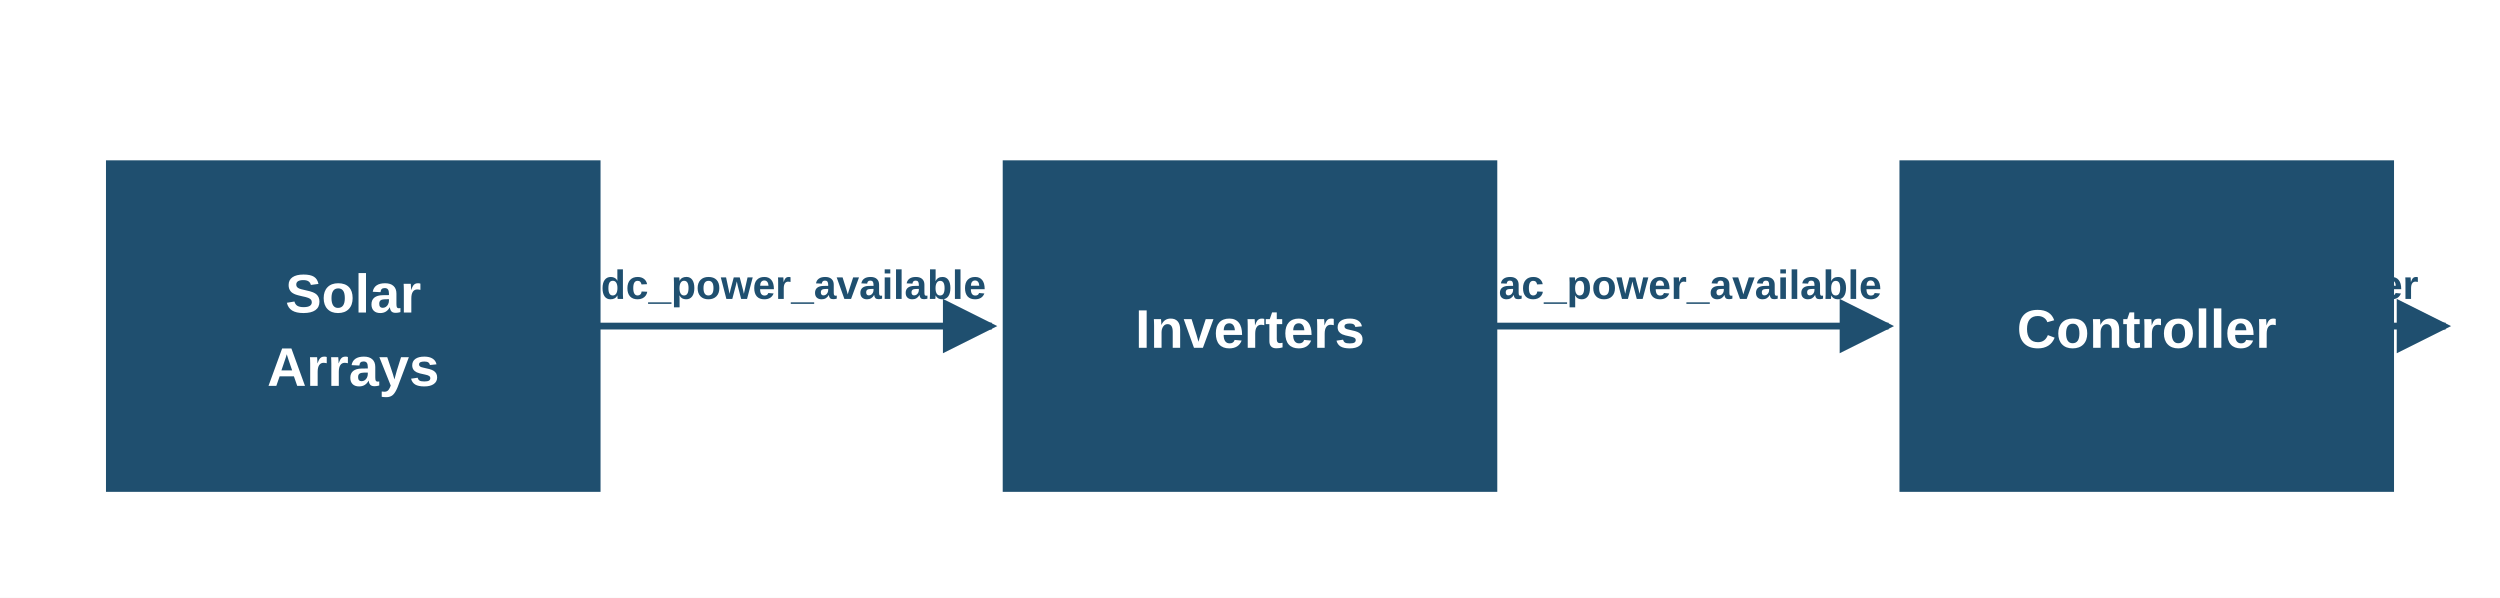
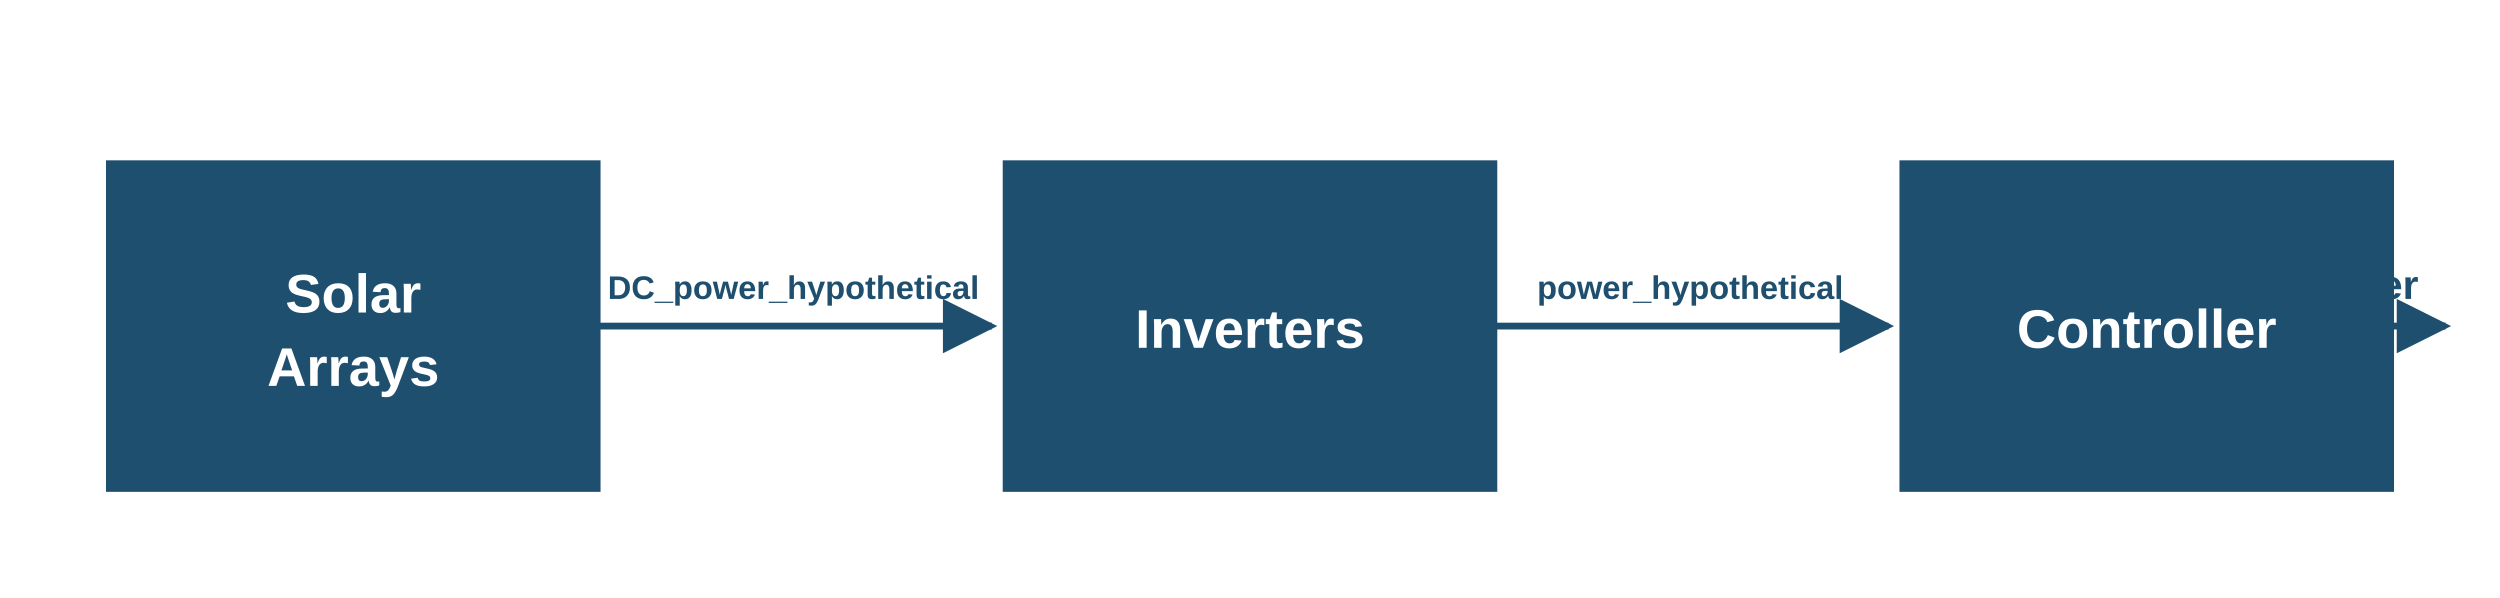
<svg xmlns="http://www.w3.org/2000/svg" viewBox="0 0 920 220" font-family="Arial, sans-serif">
  <rect width="920" height="220" fill="white" />
  <defs>
    <marker id="arrow" viewBox="0 0 10 10" refX="9" refY="5" markerWidth="8" markerHeight="8" orient="auto-start-reverse">
      <path d="M 0 0 L 10 5 L 0 10 z" fill="#1f4f6f" />
    </marker>
  </defs>
  <rect x="40" y="60" width="180" height="120" fill="#1f4f6f" stroke="#1f4f6f" stroke-width="2" />
  <text x="130" y="115" font-size="20" fill="white" font-weight="bold" text-anchor="middle">Solar</text>
  <text x="130" y="142" font-size="20" fill="white" font-weight="bold" text-anchor="middle">Arrays</text>
  <rect x="370" y="60" width="180" height="120" fill="#1f4f6f" stroke="#1f4f6f" stroke-width="2" />
  <text x="460" y="128" font-size="20" fill="white" font-weight="bold" text-anchor="middle">Inverters</text>
  <rect x="700" y="60" width="180" height="120" fill="#1f4f6f" stroke="#1f4f6f" stroke-width="2" />
  <text x="790" y="128" font-size="20" fill="white" font-weight="bold" text-anchor="middle">Controller</text>
  <line x1="220" y1="120" x2="365" y2="120" stroke="#1f4f6f" stroke-width="2.5" marker-end="url(#arrow)" />
-   <text x="292" y="110" font-size="15" fill="#1f4f6f" font-weight="bold" text-anchor="middle">dc_power_available</text>
+   <text x="292" y="110" font-size="12" fill="#1f4f6f" font-weight="bold" text-anchor="middle">DC_power_hypothetical</text>
  <line x1="550" y1="120" x2="695" y2="120" stroke="#1f4f6f" stroke-width="2.5" marker-end="url(#arrow)" />
-   <text x="622" y="110" font-size="15" fill="#1f4f6f" font-weight="bold" text-anchor="middle">ac_power_available</text>
+   <text x="622" y="110" font-size="12" fill="#1f4f6f" font-weight="bold" text-anchor="middle">power_hypothetical</text>
  <line x1="880" y1="120" x2="900" y2="120" stroke="#1f4f6f" stroke-width="2.5" marker-end="url(#arrow)" />
  <text x="890" y="110" font-size="15" fill="#1f4f6f" font-weight="bold" text-anchor="end">power</text>
</svg>
